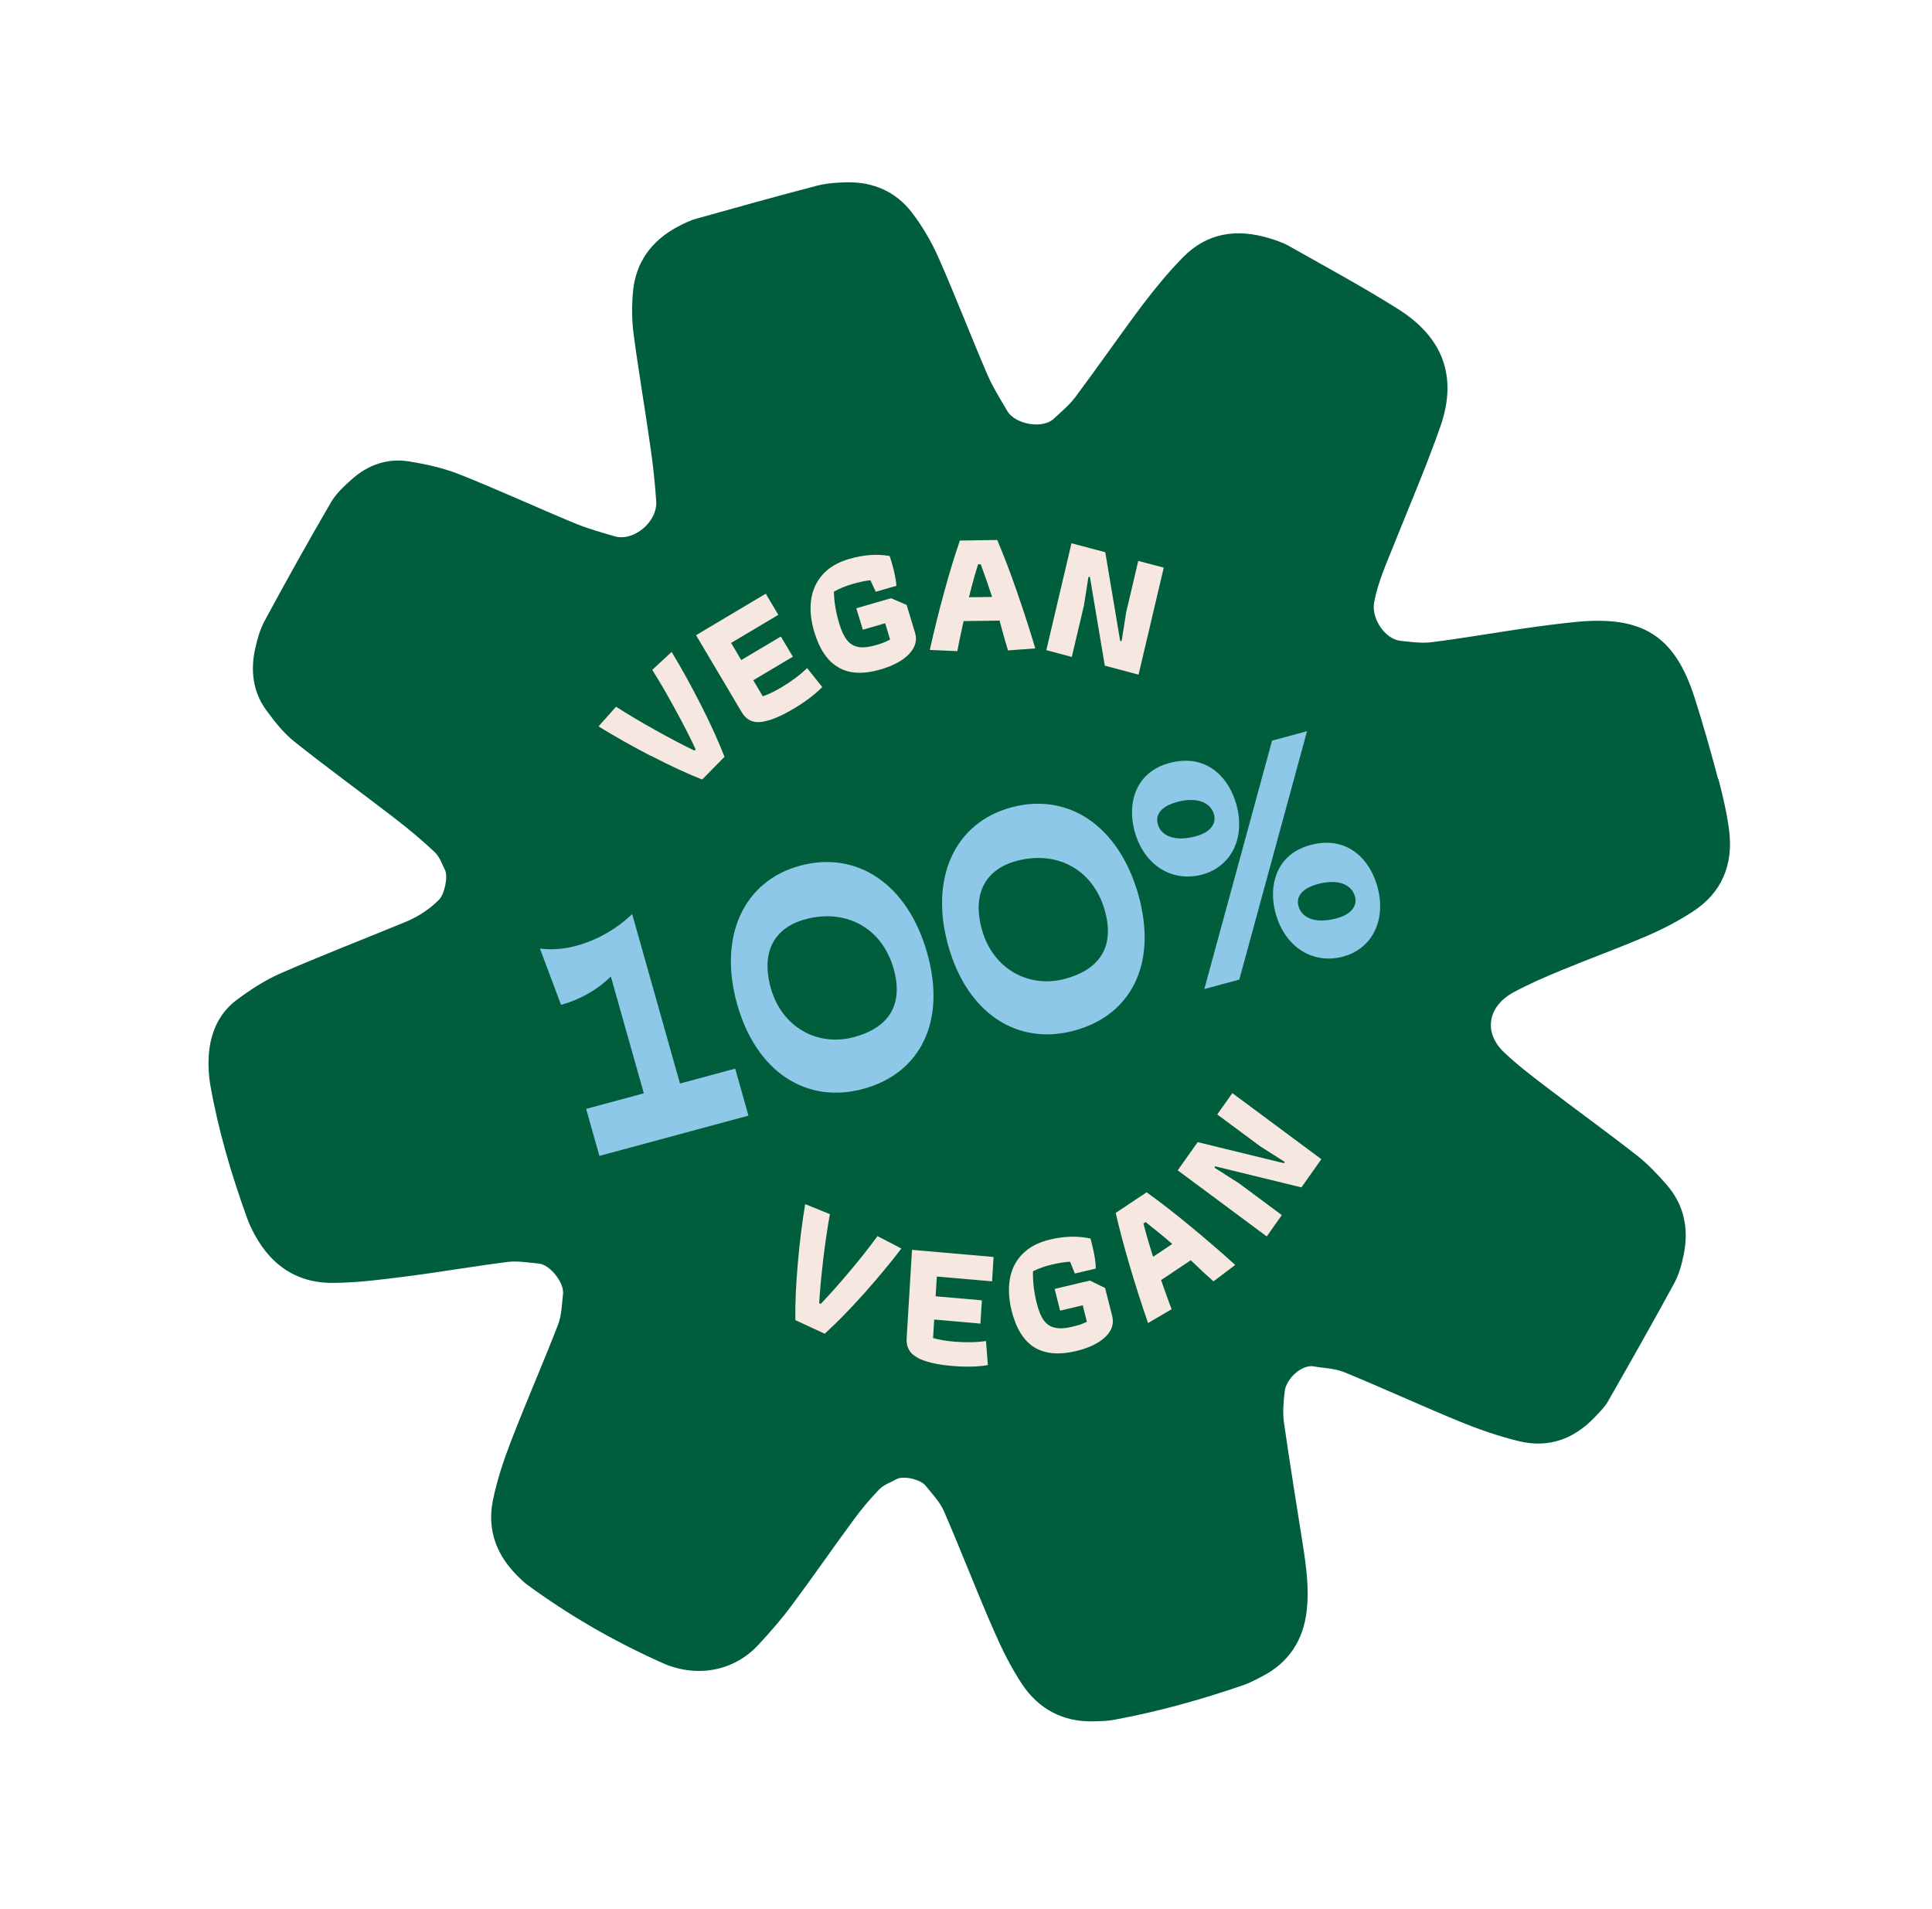
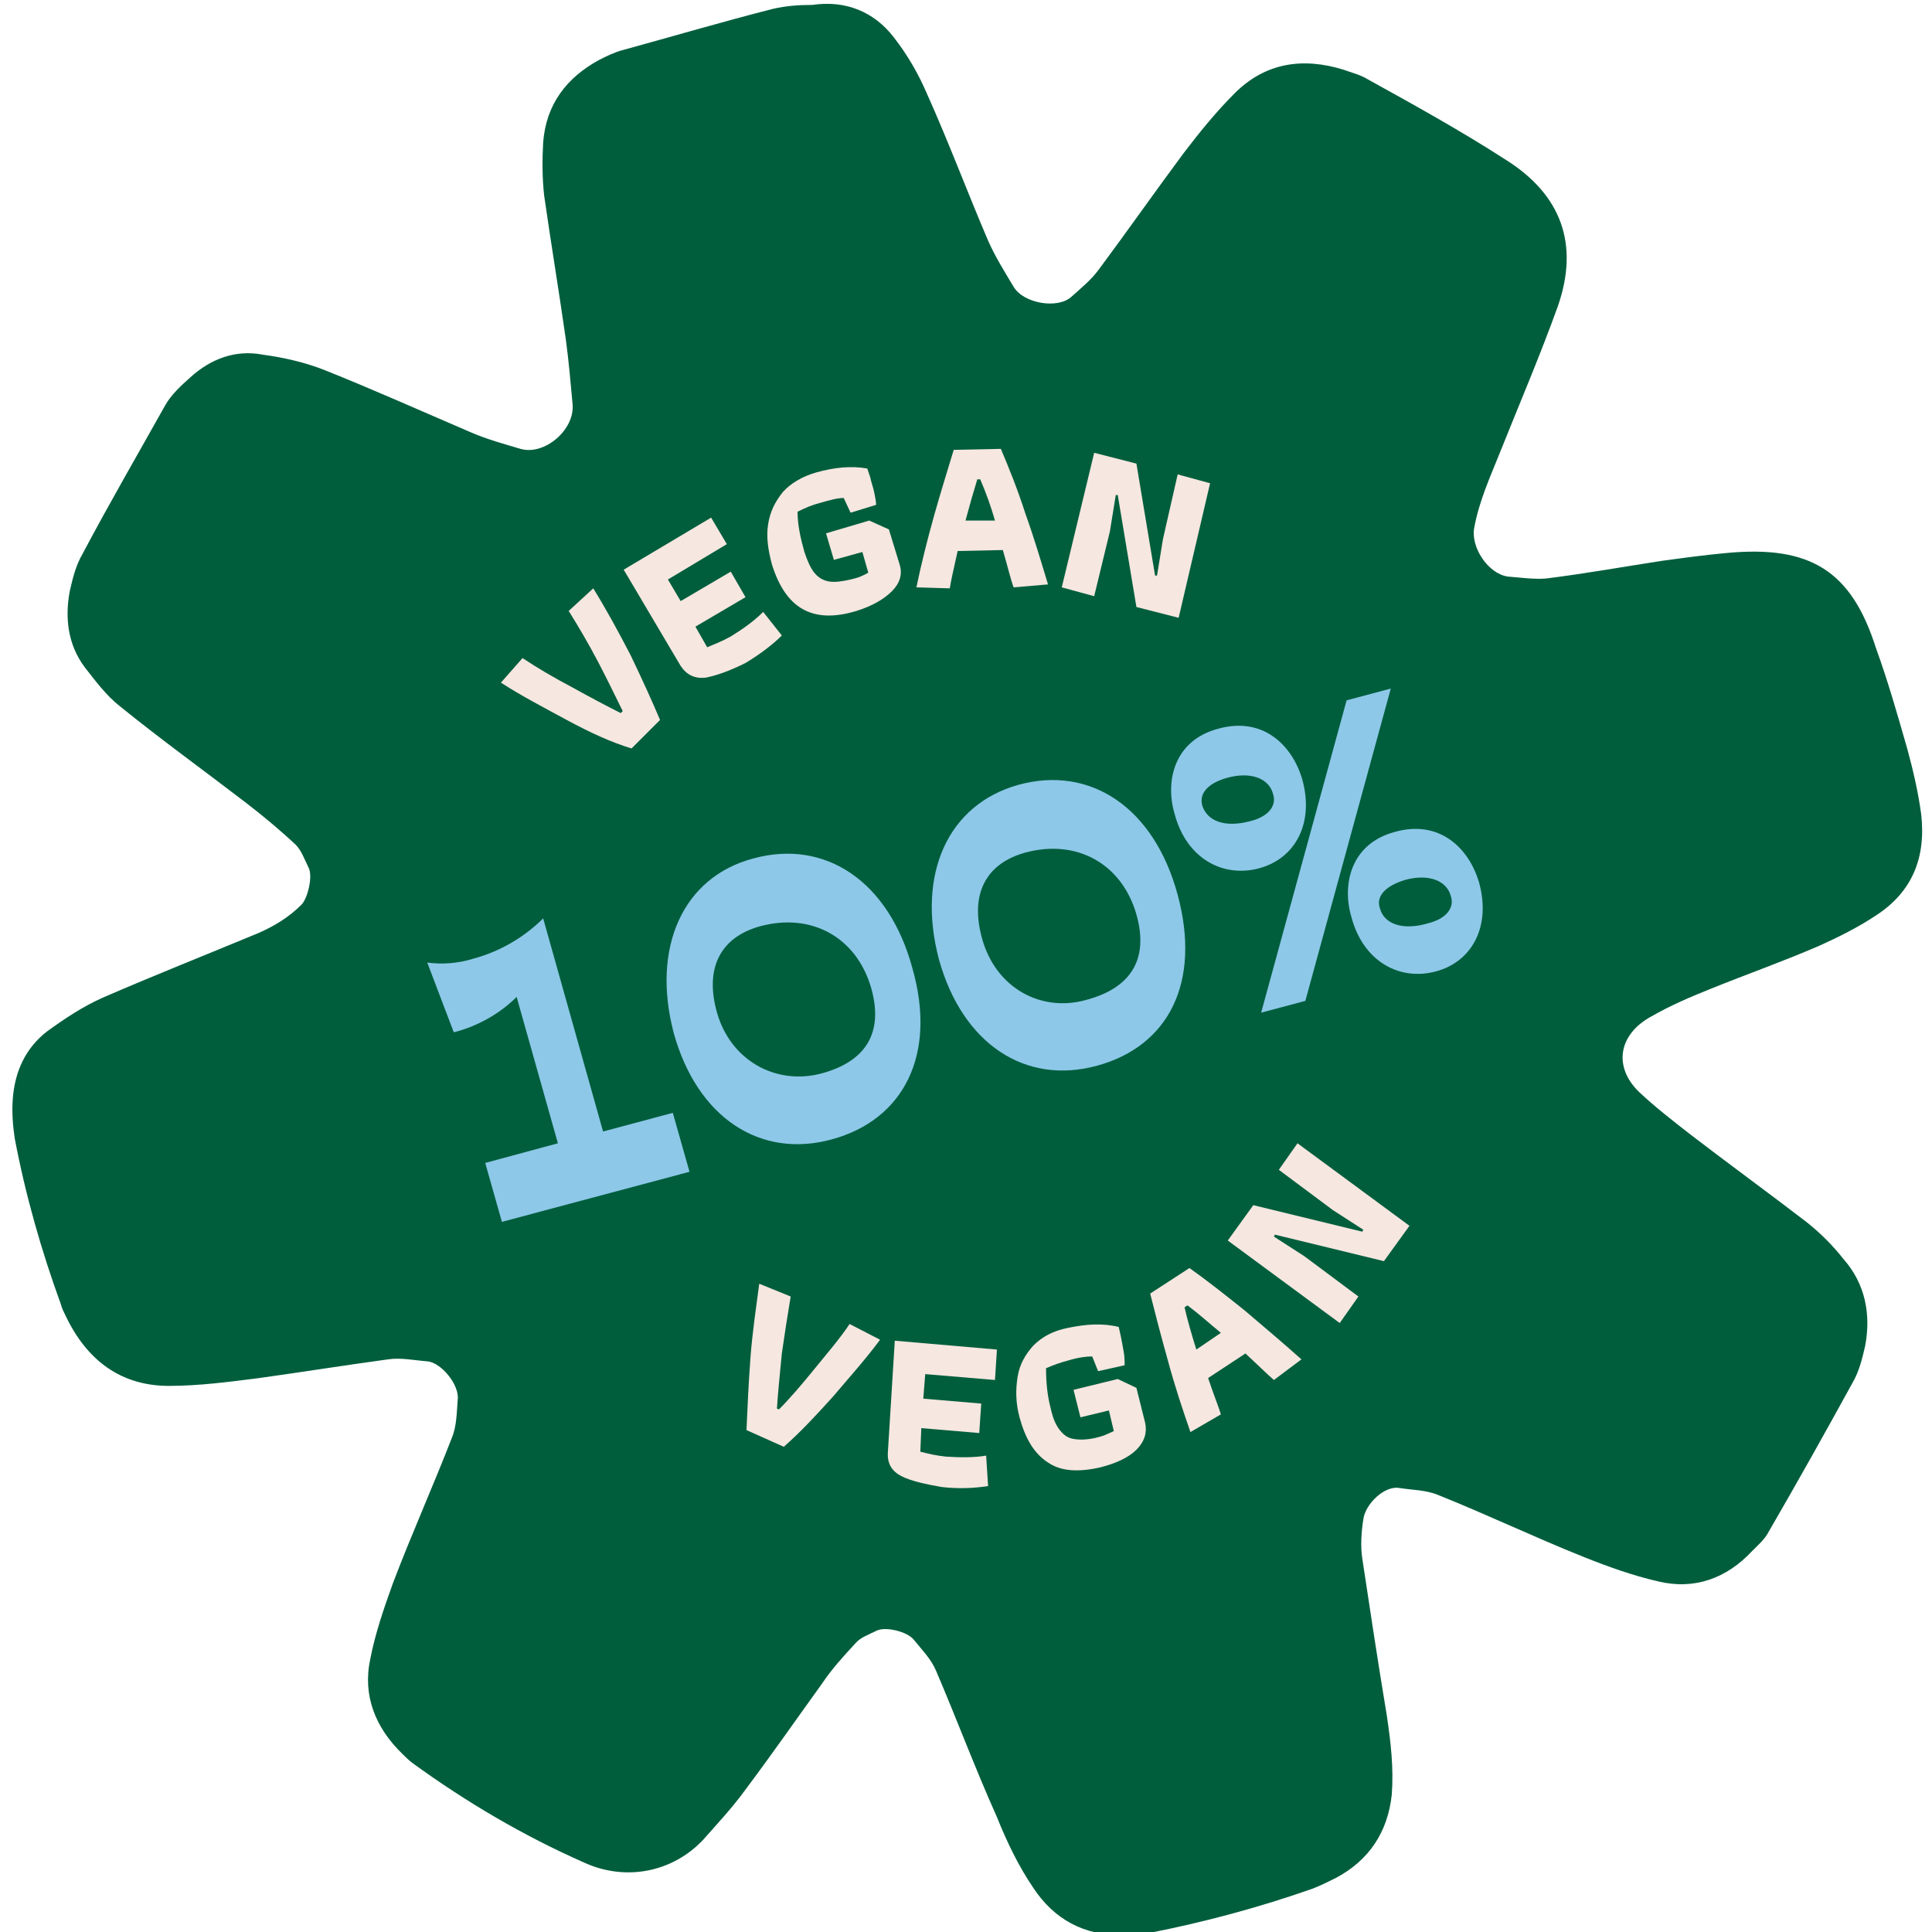
- <svg xmlns="http://www.w3.org/2000/svg" width="247" height="244" viewBox="0 0 247 244" fill="none">
-   <path d="M219.696 99.596C220.264 101.758 220.782 103.954 221.065 106.174C221.612 110.55 220.124 114.119 216.44 116.52C214.607 117.717 212.63 118.747 210.61 119.621C206.957 121.195 203.212 122.547 199.544 124.066C197.504 124.906 195.468 125.794 193.532 126.833C190.218 128.61 189.596 131.973 192.284 134.516C193.903 136.058 195.687 137.427 197.458 138.779C201.372 141.778 205.381 144.662 209.267 147.698C210.665 148.797 211.922 150.122 213.088 151.471C215.3 154.015 215.916 157.042 215.278 160.281C215.021 161.583 214.658 162.924 214.027 164.071C211.276 169.136 208.432 174.148 205.567 179.155C205.129 179.915 204.47 180.547 203.861 181.186C201.227 183.962 197.987 185.138 194.235 184.244C191.647 183.616 189.106 182.739 186.633 181.725C181.676 179.69 176.805 177.444 171.848 175.409C170.649 174.916 169.266 174.907 167.964 174.669C166.438 174.394 164.445 176.236 164.252 177.836C164.087 179.153 163.969 180.535 164.15 181.837C164.907 187.172 165.785 192.484 166.615 197.799C167.023 200.468 167.364 203.136 167.069 205.828C166.652 209.648 164.791 212.51 161.397 214.279C160.617 214.688 159.83 215.109 158.999 215.404C153.562 217.275 148.035 218.825 142.365 219.862C141.504 220.017 140.602 220.026 139.714 220.05C135.853 220.123 132.758 218.449 130.649 215.266C129.168 213.036 127.979 210.569 126.91 208.109C124.754 203.164 122.823 198.119 120.676 193.171C120.157 191.981 119.173 190.967 118.338 189.932C117.655 189.092 115.511 188.629 114.653 189.069C113.889 189.503 112.987 189.788 112.409 190.398C111.178 191.66 110.046 193.032 109.006 194.458C106.379 198.02 103.865 201.68 101.214 205.23C99.901 206.996 98.436 208.675 96.934 210.286C93.836 213.631 89.082 214.538 84.692 212.586C78.555 209.846 72.748 206.514 67.306 202.51C66.943 202.254 66.642 201.912 66.314 201.607C63.516 198.916 62.254 195.631 63.005 191.858C63.525 189.242 64.385 186.692 65.341 184.205C67.26 179.227 69.409 174.336 71.338 169.356C71.807 168.154 71.825 166.759 71.981 165.445C72.159 163.967 70.295 161.654 68.899 161.53C67.582 161.415 66.228 161.161 64.929 161.317C60.542 161.868 56.177 162.639 51.781 163.192C48.719 163.58 45.624 163.987 42.534 163.998C37.706 164.018 34.249 161.506 32.079 156.891C31.888 156.489 31.713 156.073 31.565 155.65C29.583 150.145 27.924 144.543 26.902 138.787C26.671 137.479 26.607 136.107 26.702 134.78C26.914 132.001 27.993 129.539 30.207 127.863C31.959 126.55 33.841 125.319 35.841 124.44C41.1 122.144 46.46 120.068 51.77 117.886C53.419 117.211 54.893 116.259 56.152 114.991C56.796 114.342 57.319 112.081 56.895 111.23C56.508 110.438 56.189 109.509 55.581 108.935C53.955 107.405 52.227 105.961 50.455 104.599C46.196 101.31 41.839 98.156 37.63 94.803C36.253 93.708 35.115 92.253 34.06 90.814C32.373 88.512 32.018 85.858 32.582 83.122C32.86 81.824 33.223 80.483 33.845 79.338C36.585 74.266 39.4 69.223 42.293 64.248C42.941 63.125 43.959 62.178 44.938 61.301C47.003 59.439 49.513 58.541 52.273 58.984C54.451 59.329 56.661 59.823 58.715 60.626C63.686 62.607 68.566 64.851 73.519 66.907C75.159 67.585 76.888 68.062 78.583 68.558C81.01 69.269 84.088 66.688 83.895 64.059C83.738 61.834 83.509 59.599 83.191 57.389C82.499 52.5 81.661 47.64 81.009 42.75C80.777 40.989 80.76 39.16 80.916 37.393C81.244 33.538 83.289 30.774 86.63 28.989C87.41 28.58 88.211 28.176 89.06 27.945C94.162 26.51 99.279 25.091 104.406 23.747C105.677 23.422 107.029 23.321 108.357 23.305C111.651 23.259 114.507 24.494 116.548 27.124C117.907 28.884 119.067 30.866 119.968 32.899C122.15 37.837 124.082 42.882 126.21 47.834C126.912 49.468 127.879 51.009 128.79 52.556C129.803 54.262 133.295 54.852 134.683 53.558C135.648 52.665 136.691 51.81 137.485 50.756C140.405 46.848 143.169 42.834 146.094 38.944C147.7 36.832 149.389 34.776 151.25 32.881C154.335 29.736 158.142 29.195 162.3 30.461C163.142 30.726 164.008 31.003 164.783 31.443C169.454 34.088 174.187 36.638 178.723 39.497C184.532 43.144 186.358 48.199 184.146 54.527C182.381 59.571 180.266 64.473 178.29 69.426C177.303 71.903 176.19 74.315 175.682 76.976C175.282 79.017 177.034 81.726 179.114 81.93C180.424 82.057 181.775 82.262 183.059 82.091C187.013 81.589 190.936 80.908 194.878 80.33C197.064 80.012 199.27 79.728 201.465 79.507C210.001 78.667 214.129 81.282 216.659 89.222C217.757 92.65 218.726 96.103 219.652 99.578L219.696 99.596Z" fill="#005E3D" />
-   <path d="M101.993 161.56C102.228 158.836 102.545 156.298 102.938 153.927L106.101 155.213C105.775 157.002 105.491 158.938 105.243 161.032C104.994 163.127 104.823 164.983 104.727 166.592L104.928 166.686C106.005 165.566 107.216 164.202 108.564 162.603C109.912 161.004 111.117 159.483 112.184 158.019L115.237 159.602C113.798 161.492 112.187 163.429 110.393 165.435C108.598 167.44 106.945 169.121 105.436 170.496L101.68 168.756C101.652 166.677 101.756 164.275 101.991 161.551L101.993 161.56Z" fill="#F6E7E0" />
-   <path d="M117.304 173.557C116.305 173.035 115.842 172.221 115.91 171.096L116.599 159.773L127.024 160.685L126.833 163.8L119.773 163.188L119.617 165.711L125.528 166.226L125.345 169.201L119.434 168.685L119.291 171.046C120.041 171.269 120.924 171.417 121.926 171.504C123.433 171.632 124.809 171.608 126.055 171.431L126.298 174.508C124.997 174.73 123.44 174.763 121.635 174.606C119.75 174.441 118.308 174.097 117.321 173.582L117.304 173.557Z" fill="#F6E7E0" />
-   <path d="M132.226 172.233C130.872 171.381 129.912 169.84 129.343 167.591C128.971 166.11 128.895 164.747 129.11 163.493C129.326 162.239 129.866 161.174 130.721 160.302C131.577 159.429 132.746 158.808 134.242 158.456C136.101 158.015 137.822 157.977 139.421 158.328L139.657 159.263C139.779 159.764 139.889 160.288 139.972 160.819C140.057 161.359 140.096 161.804 140.094 162.17L137.418 162.801L136.808 161.294C136.184 161.314 135.379 161.441 134.391 161.677C133.592 161.862 132.822 162.149 132.063 162.511C132.029 163.825 132.191 165.214 132.566 166.675C132.802 167.61 133.1 168.321 133.461 168.807C133.821 169.293 134.295 169.601 134.883 169.729C135.471 169.858 136.205 169.819 137.082 169.602C137.516 169.496 137.858 169.404 138.098 169.329C138.335 169.246 138.622 169.129 138.954 168.97L138.423 166.86L135.532 167.548L134.832 164.771L139.337 163.698L141.28 164.648L142.193 168.248C142.442 169.228 142.141 170.11 141.305 170.918C140.458 171.719 139.216 172.32 137.567 172.714C135.364 173.237 133.586 173.073 132.235 172.23L132.226 172.233Z" fill="#F6E7E0" />
-   <path d="M146.777 169.134C145.971 166.802 145.192 164.393 144.449 161.875C143.709 159.366 143.103 157.089 142.641 155.049L146.594 152.415C148.295 153.637 150.153 155.074 152.162 156.738C154.18 158.398 156.1 160.056 157.92 161.701L155.14 163.802C154.473 163.221 153.503 162.325 152.239 161.104L148.44 163.638C149.055 165.399 149.504 166.642 149.787 167.366L146.783 169.123L146.777 169.134ZM149.87 159.024C148.792 158.088 147.658 157.158 146.465 156.224L146.188 156.407C146.519 157.712 146.931 159.132 147.422 160.66L149.87 159.024Z" fill="#F6E7E0" />
-   <path d="M150.566 149.61L153.119 146.005L164.17 148.703L164.236 148.527L161.091 146.523L155.621 142.463L157.551 139.738L168.933 148.184L166.381 151.789L155.33 149.091L155.264 149.267L158.408 151.271L163.878 155.331L161.949 158.056L150.566 149.61Z" fill="#F6E7E0" />
-   <path d="M83.236 96.644C80.809 95.39 78.573 94.123 76.52 92.857L78.761 90.347C80.297 91.327 81.986 92.335 83.835 93.36C85.675 94.387 87.325 95.257 88.78 95.953L88.938 95.792C88.266 94.342 87.418 92.682 86.392 90.804C85.376 88.922 84.374 87.196 83.389 85.632L85.865 83.335C87.12 85.409 88.371 87.672 89.62 90.133C90.866 92.585 91.869 94.796 92.625 96.747L89.769 99.65C87.842 98.894 85.666 97.878 83.24 96.624L83.236 96.644Z" fill="#F6E7E0" />
-   <path d="M97.336 92.287C96.236 92.435 95.401 92.017 94.826 91.045L88.987 81.199L97.902 75.895L99.509 78.596L93.469 82.188L94.767 84.379L99.829 81.366L101.364 83.948L96.302 86.961L97.523 89.015C98.254 88.759 99.046 88.378 99.9 87.871C101.191 87.099 102.285 86.28 103.189 85.404L105.125 87.829C104.201 88.77 102.956 89.708 101.416 90.626C99.808 91.583 98.455 92.135 97.354 92.283L97.336 92.287Z" fill="#F6E7E0" />
-   <path d="M107.21 85.325C105.817 84.544 104.791 83.041 104.115 80.822C103.672 79.36 103.527 77.996 103.693 76.735C103.859 75.475 104.344 74.386 105.157 73.466C105.971 72.545 107.107 71.874 108.583 71.447C110.416 70.914 112.132 70.788 113.742 71.076L114.023 71.999C114.172 72.493 114.309 73.009 114.412 73.545C114.516 74.08 114.584 74.526 114.599 74.888L111.959 75.647L111.282 74.179C110.658 74.229 109.865 74.403 108.89 74.685C108.104 74.916 107.341 75.23 106.613 75.633C106.635 76.942 106.871 78.321 107.312 79.774C107.592 80.696 107.924 81.388 108.308 81.858C108.693 82.327 109.18 82.611 109.769 82.71C110.358 82.808 111.091 82.73 111.958 82.477C112.389 82.36 112.723 82.241 112.958 82.148C113.193 82.055 113.475 81.92 113.795 81.755L113.167 79.671L110.313 80.498L109.479 77.758L113.925 76.472L115.911 77.332L116.985 80.887C117.279 81.855 117.021 82.755 116.225 83.601C115.42 84.45 114.202 85.104 112.576 85.581C110.404 86.215 108.619 86.132 107.235 85.348L107.21 85.325Z" fill="#F6E7E0" />
-   <path d="M118.875 83.078C119.402 80.703 120 78.27 120.686 75.773C121.363 73.278 122.042 71.061 122.715 69.101L127.495 69.03C128.313 70.964 129.16 73.167 130.016 75.644C130.872 78.121 131.66 80.527 132.358 82.888L128.87 83.145C128.601 82.299 128.24 81.022 127.791 79.335L123.193 79.397C122.792 81.194 122.525 82.471 122.394 83.238L118.886 83.085L118.875 83.078ZM126.838 76.311C126.394 74.948 125.913 73.556 125.385 72.137L125.047 72.139C124.641 73.404 124.256 74.812 123.877 76.347L126.838 76.311Z" fill="#F6E7E0" />
-   <path d="M136.99 69.45L141.304 70.593L143.213 81.947L143.397 81.947L143.976 78.281L145.522 71.703L148.78 72.567L145.562 86.24L141.247 85.097L139.339 73.743L139.155 73.743L138.576 77.409L137.026 83.978L133.769 83.114L136.987 69.44L136.99 69.45Z" fill="#F6E7E0" />
-   <path d="M69.039 121.26C70.516 121.453 72.107 121.329 73.699 120.899C76.261 120.207 78.788 118.804 80.82 116.846L86.933 138.514L93.992 136.607L95.688 142.617L76.633 147.764L74.937 141.753L82.311 139.762L78.095 124.819C76.369 126.557 74.055 127.823 71.726 128.452L69.03 121.262L69.039 121.26Z" fill="#8DC8E8" />
-   <path d="M102.291 110.666C109.559 108.703 116.045 113.003 118.536 121.827C121.027 130.651 117.613 137.239 110.345 139.202C103.077 141.164 96.68 137.008 94.246 128.385C91.812 119.763 95.022 112.628 102.291 110.666ZM109.183 132.576C113.65 131.37 115.544 128.43 114.246 123.834C112.771 118.606 108.133 116.117 102.963 117.513C98.955 118.595 97.255 121.739 98.549 126.325C99.968 131.352 104.553 133.826 109.183 132.576Z" fill="#8DC8E8" />
-   <path d="M129.287 103.212C136.555 101.25 143.041 105.55 145.532 114.374C148.023 123.198 144.609 129.786 137.341 131.748C130.073 133.711 123.676 129.554 121.242 120.932C118.808 112.31 122.019 105.175 129.287 103.212ZM136.179 125.123C140.646 123.917 142.54 120.977 141.243 116.381C139.767 111.153 135.129 108.664 129.959 110.059C125.951 111.142 124.251 114.286 125.545 118.872C126.964 123.899 131.549 126.372 136.179 125.123Z" fill="#8DC8E8" />
-   <path d="M149.499 97.542C154.132 96.291 157.054 99.256 158.049 102.781C159.28 107.14 157.385 110.803 153.689 111.801C149.994 112.798 146.326 110.766 145.072 106.324C144.1 102.882 145.029 98.749 149.499 97.542ZM153.969 126.434L162.63 94.679L167.1 93.472L158.44 125.227L153.969 126.434ZM152.852 106.91C154.835 106.375 155.526 105.25 155.202 104.102C154.767 102.56 153.011 101.839 150.488 102.52C148.388 103.087 147.686 104.176 148.02 105.36C148.456 106.902 150.247 107.613 152.852 106.91ZM167.523 108.027C172.156 106.776 175.078 109.741 176.073 113.265C177.304 117.625 175.408 121.288 171.713 122.286C168.018 123.283 164.35 121.251 163.096 116.808C162.124 113.366 163.053 109.234 167.523 108.027ZM166.008 115.854C166.443 117.396 168.235 118.108 170.876 117.395C172.859 116.86 173.55 115.735 173.226 114.587C172.791 113.045 171.035 112.324 168.511 113.005C166.375 113.582 165.674 114.67 166.008 115.854Z" fill="#8DC8E8" />
+ <svg xmlns="http://www.w3.org/2000/svg" version="1.1" id="Capa_1" x="0px" y="0px" viewBox="0 0 196.7 196.7" style="enable-background:new 0 0 196.7 196.7;" xml:space="preserve">
+   <style type="text/css">
+     .st0{fill:#005E3D;}.st1{fill:#F6E7E0;}.st2{fill:#8DC8E8;}
+   </style>
+   <path class="st0" d="M194.2,76.3c0.6,2.2,1.1,4.4,1.4,6.6c0.5,4.4-0.9,7.9-4.6,10.3c-1.8,1.2-3.8,2.2-5.8,3.1   c-3.7,1.6-7.4,2.9-11.1,4.4c-2,0.8-4.1,1.7-6,2.8c-3.3,1.8-3.9,5.1-1.2,7.7c1.6,1.5,3.4,2.9,5.2,4.3c3.9,3,7.9,5.9,11.8,8.9   c1.4,1.1,2.7,2.4,3.8,3.8c2.2,2.5,2.8,5.6,2.2,8.8c-0.3,1.3-0.6,2.6-1.3,3.8c-2.8,5.1-5.6,10.1-8.5,15.1c-0.4,0.8-1.1,1.4-1.7,2   c-2.6,2.8-5.9,4-9.6,3.1c-2.6-0.6-5.1-1.5-7.6-2.5c-5-2-9.8-4.3-14.8-6.3c-1.2-0.5-2.6-0.5-3.9-0.7c-1.5-0.3-3.5,1.6-3.7,3.2   c-0.2,1.3-0.3,2.7-0.1,4c0.8,5.3,1.6,10.6,2.5,16c0.4,2.7,0.7,5.3,0.5,8c-0.4,3.8-2.3,6.7-5.7,8.5c-0.8,0.4-1.6,0.8-2.4,1.1   c-5.4,1.9-11,3.4-16.6,4.5c-0.9,0.2-1.8,0.2-2.7,0.2c-3.9,0.1-7-1.6-9.1-4.8c-1.5-2.2-2.7-4.7-3.7-7.2c-2.2-4.9-4.1-10-6.2-14.9   c-0.5-1.2-1.5-2.2-2.3-3.2c-0.7-0.8-2.8-1.3-3.7-0.9c-0.8,0.4-1.7,0.7-2.2,1.3c-1.2,1.3-2.4,2.6-3.4,4.1c-2.6,3.6-5.1,7.2-7.8,10.8   c-1.3,1.8-2.8,3.4-4.3,5.1c-3.1,3.3-7.9,4.3-12.2,2.3c-6.1-2.7-11.9-6.1-17.4-10.1c-0.4-0.3-0.7-0.6-1-0.9c-2.8-2.7-4.1-6-3.3-9.7   c0.5-2.6,1.4-5.2,2.3-7.7c1.9-5,4.1-9.9,6-14.8c0.5-1.2,0.5-2.6,0.6-3.9c0.2-1.5-1.7-3.8-3.1-3.9c-1.3-0.1-2.7-0.4-4-0.2   c-4.4,0.6-8.8,1.3-13.1,1.9c-3.1,0.4-6.2,0.8-9.2,0.8c-4.8,0-8.3-2.5-10.5-7.1c-0.2-0.4-0.4-0.8-0.5-1.2c-2-5.5-3.6-11.1-4.7-16.9   c-0.2-1.3-0.3-2.7-0.2-4c0.2-2.8,1.3-5.2,3.5-6.9c1.8-1.3,3.6-2.5,5.6-3.4c5.3-2.3,10.6-4.4,15.9-6.6c1.6-0.7,3.1-1.6,4.4-2.9   c0.6-0.6,1.2-2.9,0.7-3.8c-0.4-0.8-0.7-1.7-1.3-2.3c-1.6-1.5-3.4-3-5.1-4.3c-4.3-3.3-8.6-6.4-12.8-9.8c-1.4-1.1-2.5-2.6-3.6-4   c-1.7-2.3-2-5-1.5-7.7c0.3-1.3,0.6-2.6,1.3-3.8c2.7-5.1,5.6-10.1,8.4-15.1c0.6-1.1,1.7-2.1,2.6-2.9c2.1-1.9,4.6-2.8,7.3-2.3   c2.2,0.3,4.4,0.8,6.4,1.6c5,2,9.9,4.2,14.8,6.3c1.6,0.7,3.4,1.2,5.1,1.7c2.4,0.7,5.5-1.9,5.3-4.5c-0.2-2.2-0.4-4.5-0.7-6.7   c-0.7-4.9-1.5-9.7-2.2-14.6c-0.2-1.8-0.2-3.6-0.1-5.4c0.3-3.9,2.4-6.6,5.7-8.4c0.8-0.4,1.6-0.8,2.4-1c5.1-1.4,10.2-2.9,15.3-4.2   c1.3-0.3,2.6-0.4,4-0.4C86.1,0,89,1.2,91,3.8c1.4,1.8,2.5,3.7,3.4,5.8c2.2,4.9,4.1,10,6.2,14.9c0.7,1.6,1.7,3.2,2.6,4.7   c1,1.7,4.5,2.3,5.9,1c1-0.9,2-1.7,2.8-2.8c2.9-3.9,5.7-7.9,8.6-11.8c1.6-2.1,3.3-4.2,5.2-6.1c3.1-3.1,6.9-3.7,11.1-2.4   c0.8,0.3,1.7,0.5,2.5,1c4.7,2.6,9.4,5.2,13.9,8.1c5.8,3.6,7.6,8.7,5.4,15c-1.8,5-3.9,9.9-5.9,14.9c-1,2.5-2.1,4.9-2.6,7.6   c-0.4,2,1.4,4.7,3.4,5c1.3,0.1,2.7,0.3,3.9,0.2c4-0.5,7.9-1.2,11.8-1.8c2.2-0.3,4.4-0.6,6.6-0.8c8.5-0.8,12.7,1.8,15.2,9.7   C192.2,69.3,193.2,72.8,194.2,76.3L194.2,76.3z" />
+   <path class="st1" d="M76.4,138.3c0.2-2.7,0.6-5.3,0.9-7.6l3.2,1.3c-0.3,1.8-0.6,3.7-0.9,5.8c-0.2,2.1-0.4,4-0.5,5.6l0.2,0.1   c1.1-1.1,2.3-2.5,3.6-4.1s2.6-3.1,3.6-4.6l3.1,1.6c-1.4,1.9-3.1,3.8-4.8,5.8c-1.8,2-3.4,3.7-5,5.1l-3.8-1.7   C76.1,143.4,76.2,141,76.4,138.3L76.4,138.3z" />
+   <path class="st1" d="M91.8,150.3c-1-0.5-1.5-1.3-1.4-2.5l0.7-11.3l10.4,0.9l-0.2,3.1l-7.1-0.6l-0.2,2.5l5.9,0.5l-0.2,3l-5.9-0.5   l-0.1,2.4c0.8,0.2,1.6,0.4,2.6,0.5c1.5,0.1,2.9,0.1,4.1-0.1l0.2,3.1c-1.3,0.2-2.9,0.3-4.7,0.1C94.2,151.1,92.8,150.8,91.8,150.3   L91.8,150.3z" />
+   <path class="st1" d="M106.7,148.9c-1.4-0.9-2.3-2.4-2.9-4.6c-0.4-1.5-0.4-2.8-0.2-4.1c0.2-1.3,0.8-2.3,1.6-3.2   c0.9-0.9,2-1.5,3.5-1.8c1.9-0.4,3.6-0.5,5.2-0.1l0.2,0.9c0.1,0.5,0.2,1,0.3,1.6c0.1,0.5,0.1,1,0.1,1.4l-2.7,0.6l-0.6-1.5   c-0.6,0-1.4,0.1-2.4,0.4c-0.8,0.2-1.6,0.5-2.3,0.8c0,1.3,0.1,2.7,0.5,4.2c0.2,0.9,0.5,1.6,0.9,2.1c0.4,0.5,0.8,0.8,1.4,0.9   c0.6,0.1,1.3,0.1,2.2-0.1c0.4-0.1,0.8-0.2,1-0.3c0.2-0.1,0.5-0.2,0.9-0.4l-0.5-2.1l-2.9,0.7l-0.7-2.8l4.5-1.1l1.9,0.9l0.9,3.6   c0.2,1-0.1,1.9-0.9,2.7c-0.8,0.8-2.1,1.4-3.7,1.8C109.8,149.9,108,149.8,106.7,148.9L106.7,148.9z" />
+   <path class="st1" d="M121.2,145.8c-0.8-2.3-1.6-4.7-2.3-7.3c-0.7-2.5-1.3-4.8-1.8-6.8l4-2.6c1.7,1.2,3.6,2.7,5.6,4.3   c2,1.7,3.9,3.3,5.8,5l-2.8,2.1c-0.7-0.6-1.6-1.5-2.9-2.7l-3.8,2.5c0.6,1.8,1.1,3,1.3,3.7L121.2,145.8L121.2,145.8z M124.3,135.7   c-1.1-0.9-2.2-1.9-3.4-2.8l-0.3,0.2c0.3,1.3,0.7,2.7,1.2,4.3L124.3,135.7z" />
+   <path class="st1" d="M125,126.3l2.6-3.6l11.1,2.7l0.1-0.2l-3.1-2l-5.5-4.1l1.9-2.7l11.4,8.4l-2.6,3.6l-11.1-2.7l-0.1,0.2l3.1,2   l5.5,4.1l-1.9,2.7L125,126.3z" />
+   <path class="st1" d="M57.7,73.3c-2.4-1.3-4.7-2.5-6.7-3.8l2.2-2.5c1.5,1,3.2,2,5.1,3c1.8,1,3.5,1.9,4.9,2.6l0.2-0.2   c-0.7-1.4-1.5-3.1-2.5-5c-1-1.9-2-3.6-3-5.2l2.5-2.3c1.3,2.1,2.5,4.3,3.8,6.8c1.2,2.5,2.2,4.7,3,6.6l-2.9,2.9   C62.3,75.6,60.1,74.6,57.7,73.3L57.7,73.3z" />
+   <path class="st1" d="M71.8,69c-1.1,0.1-1.9-0.3-2.5-1.2l-5.8-9.8l8.9-5.3l1.6,2.7l-6,3.6l1.3,2.2l5.1-3l1.5,2.6l-5.1,3l1.2,2.1   c0.7-0.3,1.5-0.6,2.4-1.1c1.3-0.8,2.4-1.6,3.3-2.5l1.9,2.4c-0.9,0.9-2.2,1.9-3.7,2.8C74.3,68.3,72.9,68.8,71.8,69L71.8,69z" />
+   <path class="st1" d="M81.7,62c-1.4-0.8-2.4-2.3-3.1-4.5c-0.4-1.5-0.6-2.8-0.4-4.1c0.2-1.3,0.7-2.3,1.5-3.3c0.8-0.9,2-1.6,3.4-2   c1.8-0.5,3.5-0.7,5.2-0.4l0.3,0.9c0.1,0.5,0.3,1,0.4,1.5c0.1,0.5,0.2,1,0.2,1.3l-2.6,0.8l-0.7-1.5c-0.6,0-1.4,0.2-2.4,0.5   c-0.8,0.2-1.5,0.5-2.3,0.9c0,1.3,0.3,2.7,0.7,4.1c0.3,0.9,0.6,1.6,1,2.1c0.4,0.5,0.9,0.8,1.5,0.9c0.6,0.1,1.3,0,2.2-0.2   c0.4-0.1,0.8-0.2,1-0.3c0.2-0.1,0.5-0.2,0.8-0.4l-0.6-2.1l-2.9,0.8l-0.8-2.7l4.4-1.3l2,0.9l1.1,3.6c0.3,1,0,1.9-0.8,2.7   c-0.8,0.8-2,1.5-3.6,2C84.9,62.9,83.1,62.8,81.7,62L81.7,62z" />
+   <path class="st1" d="M93.3,59.8c0.5-2.4,1.1-4.8,1.8-7.3c0.7-2.5,1.4-4.7,2-6.7l4.8-0.1c0.8,1.9,1.7,4.1,2.5,6.6   c0.9,2.5,1.6,4.9,2.3,7.2l-3.5,0.3c-0.3-0.8-0.6-2.1-1.1-3.8l-4.6,0.1c-0.4,1.8-0.7,3.1-0.8,3.8L93.3,59.8L93.3,59.8z M101.3,53   c-0.4-1.4-0.9-2.8-1.5-4.2l-0.3,0c-0.4,1.3-0.8,2.7-1.2,4.2L101.3,53z" />
+   <path class="st1" d="M111.4,46.1l4.3,1.1l1.9,11.4l0.2,0l0.6-3.7l1.5-6.6l3.3,0.9L120,62.9l-4.3-1.1l-1.9-11.4h-0.2l-0.6,3.7   l-1.6,6.6l-3.3-0.9L111.4,46.1L111.4,46.1z" />
+   <path class="st2" d="M43.5,98c1.5,0.2,3.1,0.1,4.7-0.4c2.6-0.7,5.1-2.1,7.1-4.1l6.1,21.7l7.1-1.9l1.7,6l-19.1,5.1l-1.7-6l7.4-2   l-4.2-14.9c-1.7,1.7-4,3-6.4,3.6L43.5,98L43.5,98z" />
+   <path class="st2" d="M76.7,87.4c7.3-2,13.8,2.3,16.2,11.2c2.5,8.8-0.9,15.4-8.2,17.4c-7.3,2-13.7-2.2-16.1-10.8   C66.3,96.5,69.5,89.3,76.7,87.4z M83.6,109.3c4.5-1.2,6.4-4.1,5.1-8.7c-1.5-5.2-6.1-7.7-11.3-6.3c-4,1.1-5.7,4.2-4.4,8.8   C74.4,108,79,110.5,83.6,109.3z" />
+   <path class="st2" d="M103.7,79.9c7.3-2,13.8,2.3,16.2,11.2s-0.9,15.4-8.2,17.4c-7.3,2-13.7-2.2-16.1-10.8   C93.3,89,96.5,81.9,103.7,79.9z M110.6,101.8c4.5-1.2,6.4-4.1,5.1-8.7c-1.5-5.2-6.1-7.7-11.3-6.3c-4,1.1-5.7,4.2-4.4,8.8   C101.4,100.6,106,103.1,110.6,101.8z" />
+   <path class="st2" d="M124,74.2c4.6-1.3,7.6,1.7,8.6,5.2c1.2,4.4-0.7,8-4.4,9c-3.7,1-7.4-1-8.6-5.5C118.6,79.6,119.5,75.4,124,74.2z    M128.4,103.1l8.7-31.8l4.5-1.2l-8.7,31.8L128.4,103.1z M127.3,83.6c2-0.5,2.7-1.7,2.3-2.8c-0.4-1.5-2.2-2.3-4.7-1.6   c-2.1,0.6-2.8,1.7-2.5,2.8C122.9,83.6,124.7,84.3,127.3,83.6z M142,84.7c4.6-1.3,7.6,1.7,8.6,5.2c1.2,4.4-0.7,8-4.4,9   c-3.7,1-7.4-1-8.6-5.5C136.6,90.1,137.5,85.9,142,84.7z M140.5,92.5c0.4,1.5,2.2,2.3,4.9,1.5c2-0.5,2.7-1.7,2.3-2.8   c-0.4-1.5-2.2-2.3-4.7-1.6C140.8,90.3,140.1,91.4,140.5,92.5z" />
</svg>
